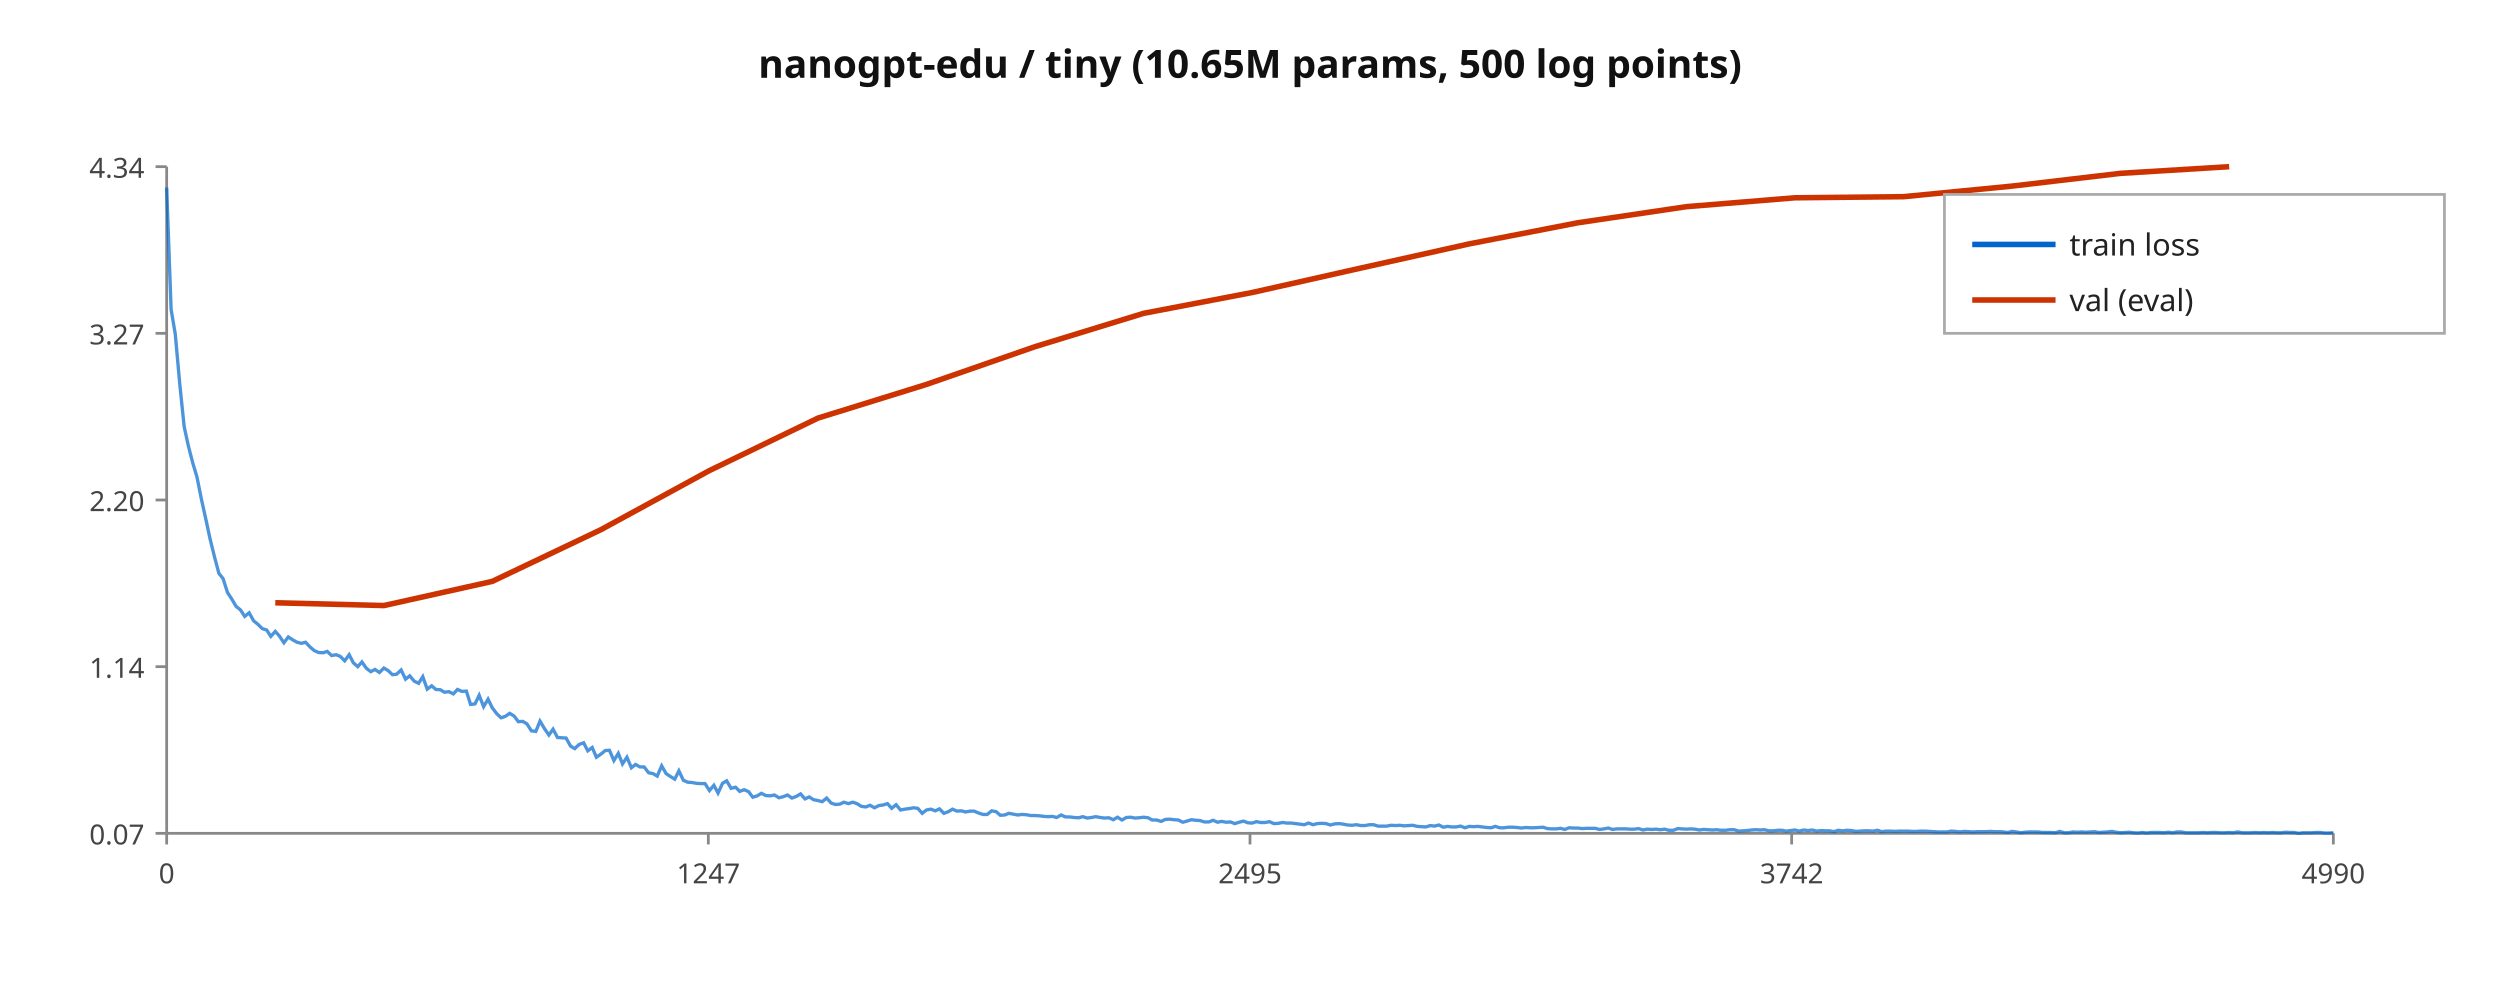
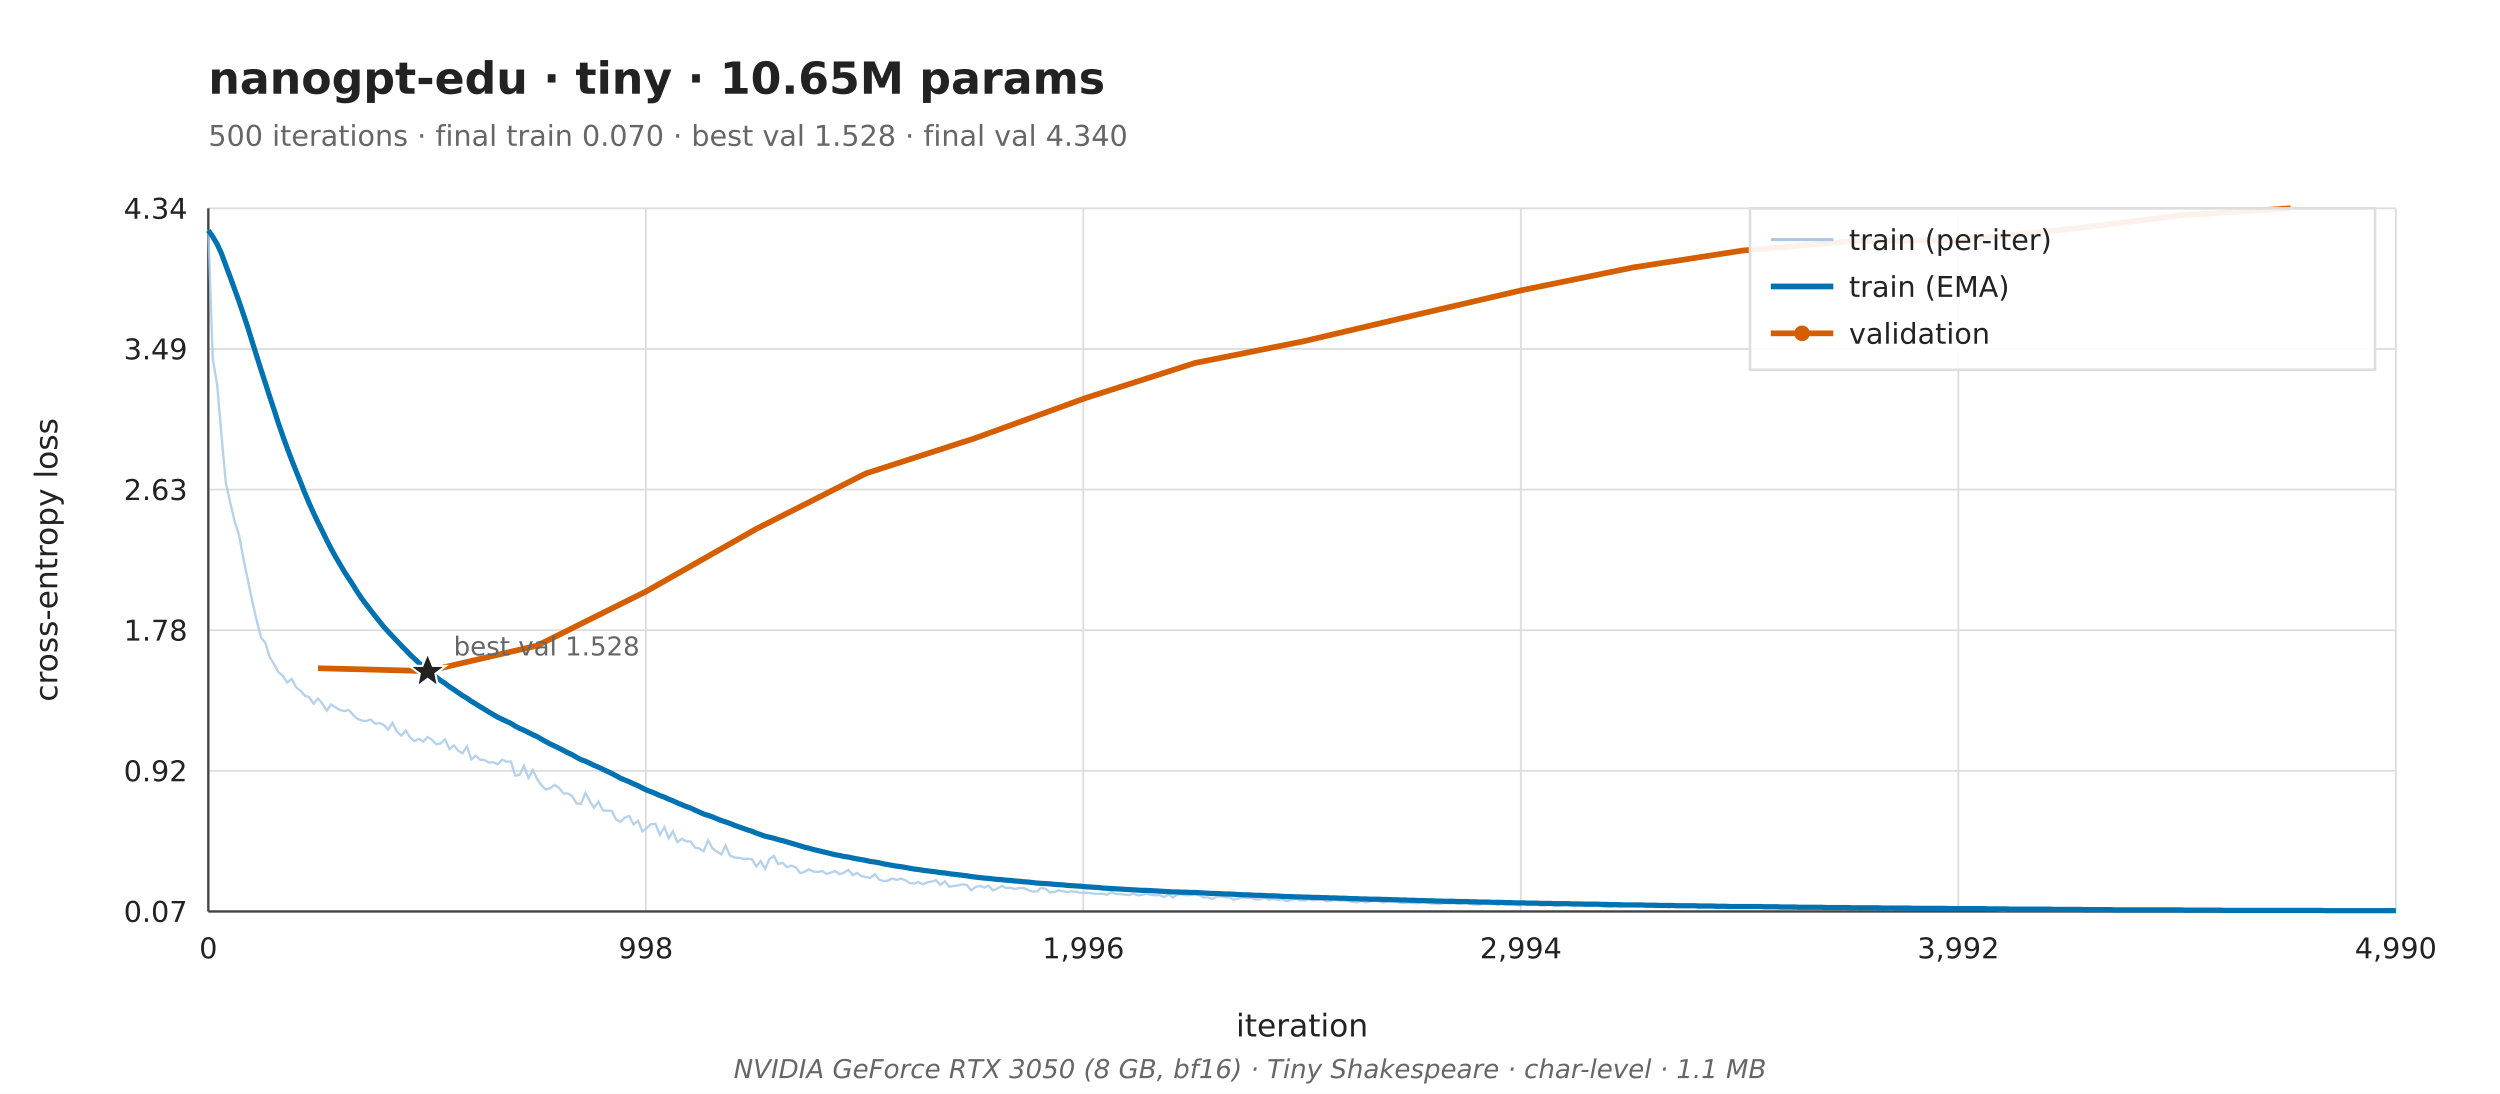
- <svg xmlns="http://www.w3.org/2000/svg" width="900" height="360" viewBox="0 0 900 360" font-family="sans-serif">
-   <rect width="900" height="360" fill="white" />
-   <text x="450" y="28" text-anchor="middle" font-size="14" font-weight="bold" fill="#111">nanogpt-edu / tiny  (10.65M params, 500 log points)</text>
-   <line x1="60" y1="60" x2="60" y2="300" stroke="#888" />
-   <line x1="60" y1="300" x2="840" y2="300" stroke="#888" />
-   <line x1="56" y1="300.0" x2="60" y2="300.0" stroke="#888" />
-   <text x="52" y="304.0" text-anchor="end" font-size="10" fill="#444">0.07</text>
-   <line x1="60.0" y1="300" x2="60.0" y2="304" stroke="#888" />
-   <text x="60.0" y="318" text-anchor="middle" font-size="10" fill="#444">0</text>
-   <line x1="56" y1="240.0" x2="60" y2="240.0" stroke="#888" />
-   <text x="52" y="244.0" text-anchor="end" font-size="10" fill="#444">1.14</text>
-   <line x1="255.0" y1="300" x2="255.0" y2="304" stroke="#888" />
-   <text x="255.0" y="318" text-anchor="middle" font-size="10" fill="#444">1247</text>
-   <line x1="56" y1="180.0" x2="60" y2="180.0" stroke="#888" />
-   <text x="52" y="184.0" text-anchor="end" font-size="10" fill="#444">2.20</text>
-   <line x1="450.0" y1="300" x2="450.0" y2="304" stroke="#888" />
-   <text x="450.0" y="318" text-anchor="middle" font-size="10" fill="#444">2495</text>
-   <line x1="56" y1="120.0" x2="60" y2="120.0" stroke="#888" />
-   <text x="52" y="124.0" text-anchor="end" font-size="10" fill="#444">3.27</text>
-   <line x1="645.0" y1="300" x2="645.0" y2="304" stroke="#888" />
-   <text x="645.0" y="318" text-anchor="middle" font-size="10" fill="#444">3742</text>
-   <line x1="56" y1="60.0" x2="60" y2="60.0" stroke="#888" />
-   <text x="52" y="64.0" text-anchor="end" font-size="10" fill="#444">4.34</text>
-   <line x1="840.0" y1="300" x2="840.0" y2="304" stroke="#888" />
-   <text x="840.0" y="318" text-anchor="middle" font-size="10" fill="#444">4990</text>
-   <polyline fill="none" stroke="#0066cc" stroke-width="1.2" opacity="0.7" points="60.0,67.5 61.6,111.4 63.1,120.3 64.7,138.1 66.3,153.6 67.8,160.5 69.4,166.7 70.9,171.7 72.5,179.7 74.1,186.9 75.6,193.9 77.2,200.4 78.8,206.4 80.3,208.3 81.9,213.3 83.4,215.6 85.0,218.3 86.6,219.6 88.1,221.9 89.7,220.6 91.3,223.5 92.8,224.7 94.4,226.3 96.0,226.8 97.5,229.1 99.1,227.3 100.6,229.0 102.2,231.4 103.8,229.3 105.3,230.3 106.9,231.2 108.5,231.6 110.0,231.2 111.6,232.9 113.1,234.2 114.7,234.9 116.3,235.0 117.8,234.5 119.4,236.0 121.0,235.7 122.5,236.3 124.1,237.9 125.7,235.7 127.2,238.6 128.8,240.0 130.3,238.3 131.9,240.6 133.5,241.8 135.0,241.0 136.6,242.1 138.2,240.5 139.7,241.4 141.3,242.9 142.8,242.7 144.4,241.2 146.0,244.5 147.5,243.3 149.1,245.2 150.7,246.0 152.2,243.6 153.8,248.1 155.4,246.9 156.9,248.2 158.5,248.3 160.0,249.2 161.6,249.0 163.2,249.8 164.7,248.2 166.3,248.9 167.9,248.8 169.4,253.6 171.0,253.4 172.5,250.3 174.1,254.4 175.7,251.7 177.2,254.8 178.8,256.9 180.4,258.4 181.9,257.9 183.5,256.8 185.1,257.8 186.6,259.8 188.2,259.7 189.7,260.6 191.3,263.1 192.9,263.3 194.4,259.6 196.0,262.3 197.6,264.6 199.1,262.5 200.7,265.5 202.2,265.6 203.8,265.7 205.4,268.6 206.9,269.5 208.5,268.0 210.1,267.4 211.6,270.3 213.2,269.1 214.7,272.6 216.3,271.5 217.9,270.2 219.4,270.1 221.0,273.8 222.6,271.2 224.1,275.0 225.7,272.6 227.3,276.4 228.8,275.2 230.4,276.1 231.9,276.1 233.5,278.2 235.1,278.5 236.6,279.4 238.2,275.7 239.8,278.5 241.3,279.5 242.9,280.5 244.4,277.5 246.0,280.9 247.6,281.6 249.1,281.7 250.7,282.0 252.3,282.1 253.8,282.1 255.4,284.6 257.0,282.7 258.5,285.5 260.1,282.0 261.6,281.1 263.2,283.8 264.8,283.4 266.3,284.9 267.9,284.3 269.5,285.0 271.0,287.0 272.6,286.5 274.1,285.6 275.7,286.4 277.3,286.5 278.8,286.2 280.4,287.2 282.0,286.8 283.5,286.2 285.1,287.3 286.7,286.7 288.2,285.8 289.8,287.6 291.3,286.9 292.9,287.9 294.5,288.2 296.0,288.6 297.6,287.3 299.2,289.1 300.7,289.6 302.3,289.5 303.8,288.8 305.4,289.3 307.0,288.8 308.5,289.3 310.1,290.3 311.7,290.5 313.2,289.9 314.8,290.8 316.4,290.0 317.9,289.8 319.5,289.3 321.0,291.0 322.6,289.7 324.2,291.6 325.7,291.3 327.3,291.1 328.9,290.8 330.4,291.0 332.0,292.8 333.5,291.6 335.1,291.3 336.7,291.9 338.2,291.2 339.8,292.8 341.4,292.2 342.9,291.3 344.5,292.0 346.1,291.9 347.6,292.3 349.2,292.0 350.7,292.0 352.3,292.7 353.9,293.2 355.4,293.2 357.0,291.9 358.6,292.2 360.1,293.5 361.7,293.4 363.2,292.8 364.8,293.1 366.4,293.4 367.9,293.2 369.5,293.3 371.1,293.6 372.6,293.6 374.2,293.7 375.8,293.9 377.3,294.0 378.9,293.9 380.4,294.3 382.0,293.4 383.6,294.1 385.1,294.1 386.7,294.3 388.3,294.4 389.8,294.0 391.4,294.5 392.9,294.3 394.5,294.0 396.1,294.3 397.6,294.5 399.2,294.4 400.8,295.1 402.3,294.2 403.9,295.2 405.5,294.3 407.0,294.2 408.6,294.5 410.1,294.4 411.7,294.2 413.3,294.4 414.8,295.2 416.4,295.2 418.0,295.7 419.5,295.0 421.1,294.9 422.6,295.1 424.2,295.2 425.8,296.0 427.3,295.6 428.9,295.1 430.5,295.3 432.0,295.4 433.6,295.9 435.2,295.9 436.7,295.3 438.3,296.0 439.8,295.7 441.4,296.0 443.0,295.9 444.5,296.5 446.1,296.0 447.7,295.6 449.2,296.2 450.8,296.3 452.3,295.8 453.9,296.1 455.5,296.1 457.0,295.8 458.6,296.5 460.2,296.4 461.7,296.1 463.3,296.3 464.8,296.3 466.4,296.5 468.0,296.7 469.5,296.9 471.1,296.3 472.7,296.9 474.2,296.5 475.8,296.4 477.4,296.5 478.9,297.0 480.5,296.6 482.0,296.5 483.6,296.7 485.2,297.0 486.7,297.1 488.3,296.9 489.9,297.2 491.4,297.2 493.0,296.9 494.5,296.9 496.1,297.4 497.7,297.4 499.2,297.4 500.8,297.1 502.4,297.2 503.9,297.1 505.5,297.3 507.1,297.2 508.6,297.1 510.2,297.5 511.7,297.6 513.3,297.7 514.9,297.2 516.4,297.4 518.0,297.0 519.6,297.8 521.1,297.5 522.7,297.7 524.2,297.7 525.8,297.4 527.4,298.0 528.9,297.5 530.5,297.6 532.1,297.5 533.6,297.7 535.2,297.9 536.8,298.0 538.3,297.5 539.9,298.0 541.4,298.0 543.0,297.8 544.6,297.8 546.1,297.9 547.7,298.1 549.3,297.9 550.8,298.0 552.4,298.0 553.9,297.9 555.5,297.8 557.1,298.3 558.6,298.4 560.2,298.4 561.8,298.2 563.3,298.6 564.9,298.0 566.5,298.1 568.0,298.1 569.6,298.3 571.1,298.2 572.7,298.2 574.3,298.2 575.8,298.6 577.4,298.4 579.0,298.1 580.5,298.6 582.1,298.4 583.6,298.4 585.2,298.4 586.8,298.5 588.3,298.5 589.9,298.3 591.5,298.8 593.0,298.5 594.6,298.6 596.2,298.5 597.7,298.7 599.3,298.5 600.8,298.9 602.4,298.9 604.0,298.3 605.5,298.4 607.1,298.5 608.7,298.4 610.2,298.5 611.8,298.8 613.3,298.6 614.9,298.7 616.5,298.8 618.0,298.7 619.6,298.9 621.2,298.9 622.7,298.7 624.3,298.7 625.9,299.2 627.4,299.1 629.0,299.0 630.5,298.8 632.1,298.7 633.7,298.8 635.2,298.7 636.8,299.1 638.4,299.1 639.9,298.9 641.5,298.9 643.0,299.2 644.6,299.0 646.2,298.8 647.7,299.2 649.3,298.8 650.9,299.0 652.4,298.8 654.0,299.2 655.6,299.0 657.1,299.1 658.7,299.1 660.2,299.4 661.8,298.9 663.4,299.1 664.9,298.9 666.5,299.0 668.1,299.3 669.6,299.2 671.2,299.1 672.7,299.1 674.3,299.2 675.9,298.9 677.4,299.4 679.0,299.2 680.6,299.2 682.1,299.3 683.7,299.2 685.3,299.2 686.8,299.2 688.4,299.3 689.9,299.3 691.5,299.2 693.1,299.2 694.6,299.3 696.2,299.4 697.8,299.5 699.3,299.5 700.9,299.5 702.4,299.2 704.0,299.3 705.6,299.5 707.1,299.3 708.7,299.4 710.3,299.5 711.8,299.4 713.4,299.4 714.9,299.4 716.5,299.3 718.1,299.4 719.6,299.4 721.2,299.5 722.8,299.7 724.3,299.3 725.9,299.5 727.5,299.8 729.0,299.6 730.6,299.5 732.1,299.5 733.7,299.5 735.3,299.7 736.8,299.7 738.4,299.7 740.0,299.8 741.5,299.3 743.1,299.8 744.6,299.8 746.2,299.5 747.8,299.6 749.3,299.5 750.9,299.6 752.5,299.5 754.0,299.4 755.6,299.7 757.2,299.6 758.7,299.5 760.3,299.3 761.8,299.6 763.4,299.8 765.0,299.7 766.5,299.6 768.1,299.8 769.7,299.9 771.2,299.7 772.8,299.9 774.3,299.7 775.9,299.7 777.5,299.7 779.0,299.8 780.6,299.6 782.2,299.8 783.7,299.5 785.3,299.5 786.9,299.8 788.4,299.8 790.0,299.8 791.5,299.8 793.1,299.7 794.7,299.8 796.2,299.7 797.8,299.7 799.4,299.8 800.9,299.8 802.5,299.7 804.0,299.8 805.6,299.5 807.2,299.8 808.7,299.8 810.3,299.8 811.9,299.7 813.4,299.8 815.0,299.7 816.6,299.8 818.1,299.7 819.7,299.8 821.2,299.8 822.8,299.6 824.4,299.7 825.9,299.7 827.5,300.0 829.1,299.8 830.6,299.8 832.2,299.8 833.7,299.7 835.3,299.7 836.9,299.9 838.4,299.9 840.0,299.8" />
-   <polyline fill="none" stroke="#cc3300" stroke-width="2" points="99.1,217.0 138.2,218.0 177.2,209.3 216.3,190.7 255.4,169.4 294.5,150.5 333.5,138.4 372.6,124.8 411.7,112.8 450.8,105.3 489.9,96.5 528.9,87.8 568.0,80.2 607.1,74.4 646.2,71.2 685.3,70.8 724.3,67.0 763.4,62.4 802.5,60.0" />
-   <rect x="700" y="70" width="180" height="50" fill="white" stroke="#aaa" />
-   <line x1="710" y1="88" x2="740" y2="88" stroke="#0066cc" stroke-width="2" />
-   <text x="745" y="92" font-size="11" fill="#222">train loss</text>
-   <line x1="710" y1="108" x2="740" y2="108" stroke="#cc3300" stroke-width="2" />
-   <text x="745" y="112" font-size="11" fill="#222">val (eval)</text>
+ <svg xmlns="http://www.w3.org/2000/svg" width="960" height="420" viewBox="0 0 960 420" font-family="DejaVu Sans, Helvetica, Arial, sans-serif">
+   <rect width="960" height="420" fill="white" />
+   <text x="80" y="36" font-size="17" font-weight="bold" fill="#222222">nanogpt-edu · tiny · 10.65M params</text>
+   <text x="80" y="56" font-size="11" fill="#666666">500 iterations · final train 0.070 · best val 1.528 · final val 4.340</text>
+   <line x1="80" y1="350.0" x2="920" y2="350.0" stroke="#DDDDDD" stroke-width="0.7" />
+   <line x1="80" y1="296.0" x2="920" y2="296.0" stroke="#DDDDDD" stroke-width="0.7" />
+   <line x1="80" y1="242.0" x2="920" y2="242.0" stroke="#DDDDDD" stroke-width="0.7" />
+   <line x1="80" y1="188.0" x2="920" y2="188.0" stroke="#DDDDDD" stroke-width="0.7" />
+   <line x1="80" y1="134.0" x2="920" y2="134.0" stroke="#DDDDDD" stroke-width="0.7" />
+   <line x1="80" y1="80.0" x2="920" y2="80.0" stroke="#DDDDDD" stroke-width="0.7" />
+   <line x1="80.0" y1="80" x2="80.0" y2="350" stroke="#DDDDDD" stroke-width="0.7" />
+   <line x1="248.0" y1="80" x2="248.0" y2="350" stroke="#DDDDDD" stroke-width="0.7" />
+   <line x1="416.0" y1="80" x2="416.0" y2="350" stroke="#DDDDDD" stroke-width="0.7" />
+   <line x1="584.0" y1="80" x2="584.0" y2="350" stroke="#DDDDDD" stroke-width="0.7" />
+   <line x1="752.0" y1="80" x2="752.0" y2="350" stroke="#DDDDDD" stroke-width="0.7" />
+   <line x1="920.0" y1="80" x2="920.0" y2="350" stroke="#DDDDDD" stroke-width="0.7" />
+   <line x1="80" y1="80" x2="80" y2="350" stroke="#444444" stroke-width="0.9" />
+   <line x1="80" y1="350" x2="920" y2="350" stroke="#444444" stroke-width="0.9" />
+   <polyline fill="none" stroke="#A9C9E8" stroke-width="0.9" opacity="0.85" points="80.0,88.5 81.7,137.8 83.4,147.8 85.1,167.8 86.7,185.3 88.4,193.0 90.1,200.1 91.8,205.6 93.5,214.6 95.2,222.8 96.8,230.6 98.5,238.0 100.2,244.7 101.9,246.9 103.6,252.4 105.3,255.1 106.9,258.1 108.6,259.5 110.3,262.1 112.0,260.7 113.7,263.9 115.4,265.2 117.0,267.1 118.7,267.7 120.4,270.2 122.1,268.2 123.8,270.2 125.5,272.9 127.1,270.5 128.8,271.6 130.5,272.6 132.2,273.1 133.9,272.6 135.6,274.5 137.2,276.0 138.9,276.7 140.6,276.9 142.3,276.3 144.0,277.9 145.7,277.7 147.3,278.3 149.0,280.2 150.7,277.6 152.4,280.9 154.1,282.5 155.8,280.5 157.4,283.1 159.1,284.6 160.8,283.7 162.5,284.8 164.2,283.0 165.9,284.1 167.5,285.8 169.2,285.5 170.9,283.9 172.6,287.6 174.3,286.2 176.0,288.3 177.6,289.3 179.3,286.6 181.0,291.6 182.7,290.2 184.4,291.7 186.1,291.9 187.7,292.8 189.4,292.7 191.1,293.5 192.8,291.7 194.5,292.5 196.2,292.4 197.8,297.8 199.5,297.6 201.2,294.1 202.9,298.7 204.6,295.7 206.3,299.2 207.9,301.5 209.6,303.2 211.3,302.6 213.0,301.4 214.7,302.6 216.4,304.7 218.0,304.7 219.7,305.7 221.4,308.5 223.1,308.7 224.8,304.5 226.5,307.6 228.1,310.2 229.8,307.8 231.5,311.2 233.2,311.3 234.9,311.4 236.6,314.7 238.2,315.6 239.9,314.0 241.6,313.3 243.3,316.6 245.0,315.2 246.7,319.2 248.3,318.0 250.0,316.5 251.7,316.4 253.4,320.6 255.1,317.6 256.8,321.9 258.4,319.2 260.1,323.4 261.8,322.1 263.5,323.1 265.2,323.1 266.9,325.5 268.5,325.8 270.2,326.9 271.9,322.7 273.6,325.8 275.3,327.0 277.0,328.1 278.6,324.7 280.3,328.5 282.0,329.3 283.7,329.4 285.4,329.8 287.1,329.8 288.7,329.9 290.4,332.7 292.1,330.6 293.8,333.6 295.5,329.8 297.2,328.7 298.8,331.8 300.5,331.3 302.2,333.0 303.9,332.4 305.6,333.1 307.3,335.3 308.9,334.8 310.6,333.8 312.3,334.7 314.0,334.8 315.7,334.5 317.4,335.6 319.0,335.1 320.7,334.5 322.4,335.7 324.1,335.1 325.8,334.0 327.5,336.1 329.1,335.2 330.8,336.4 332.5,336.8 334.2,337.1 335.9,335.7 337.6,337.8 339.2,338.3 340.9,338.2 342.6,337.3 344.3,337.9 346.0,337.4 347.7,338.0 349.3,339.1 351.0,339.3 352.7,338.7 354.4,339.6 356.1,338.8 357.8,338.5 359.4,338.0 361.1,339.8 362.8,338.4 364.5,340.5 366.2,340.2 367.9,340.0 369.5,339.6 371.2,339.8 372.9,341.9 374.6,340.6 376.3,340.2 378.0,340.8 379.6,340.1 381.3,341.9 383.0,341.2 384.7,340.2 386.4,341.0 388.1,340.9 389.7,341.4 391.4,341.0 393.1,341.0 394.8,341.8 396.5,342.4 398.2,342.3 399.8,340.9 401.5,341.3 403.2,342.7 404.9,342.5 406.6,341.9 408.3,342.3 409.9,342.5 411.6,342.3 413.3,342.5 415.0,342.8 416.7,342.8 418.4,342.9 420.0,343.2 421.7,343.2 423.4,343.2 425.1,343.6 426.8,342.5 428.5,343.3 430.1,343.3 431.8,343.5 433.5,343.7 435.2,343.2 436.9,343.8 438.6,343.6 440.2,343.2 441.9,343.6 443.6,343.8 445.3,343.7 447.0,344.5 448.7,343.5 450.3,344.6 452.0,343.6 453.7,343.4 455.4,343.8 457.1,343.7 458.8,343.5 460.4,343.7 462.1,344.6 463.8,344.6 465.5,345.2 467.2,344.3 468.9,344.2 470.5,344.5 472.2,344.6 473.9,345.5 475.6,345.0 477.3,344.5 479.0,344.8 480.6,344.8 482.3,345.4 484.0,345.3 485.7,344.7 487.4,345.5 489.1,345.2 490.7,345.5 492.4,345.4 494.1,346.0 495.8,345.5 497.5,345.1 499.2,345.7 500.8,345.8 502.5,345.3 504.2,345.7 505.9,345.6 507.6,345.3 509.3,346.1 510.9,345.9 512.6,345.6 514.3,345.8 516.0,345.8 517.7,346.0 519.4,346.3 521.0,346.5 522.7,345.9 524.4,346.5 526.1,346.1 527.8,345.9 529.5,346.1 531.1,346.6 532.8,346.2 534.5,346.0 536.2,346.2 537.9,346.7 539.6,346.7 541.2,346.5 542.9,346.8 544.6,346.8 546.3,346.5 548.0,346.5 549.7,347.0 551.3,347.0 553.0,347.1 554.7,346.7 556.4,346.9 558.1,346.8 559.8,347.0 561.4,346.9 563.1,346.7 564.8,347.2 566.5,347.4 568.2,347.4 569.9,346.8 571.5,347.1 573.2,346.6 574.9,347.5 576.6,347.2 578.3,347.4 580.0,347.4 581.6,347.1 583.3,347.7 585.0,347.1 586.7,347.3 588.4,347.2 590.1,347.4 591.7,347.7 593.4,347.7 595.1,347.2 596.8,347.7 598.5,347.8 600.2,347.5 601.8,347.5 603.5,347.6 605.2,347.8 606.9,347.7 608.6,347.7 610.3,347.8 611.9,347.6 613.6,347.5 615.3,348.1 617.0,348.3 618.7,348.2 620.4,347.9 622.0,348.4 623.7,347.7 625.4,347.9 627.1,347.8 628.8,348.1 630.5,347.9 632.1,348.0 633.8,348.0 635.5,348.4 637.2,348.2 638.9,347.9 640.6,348.4 642.2,348.2 643.9,348.2 645.6,348.2 647.3,348.3 649.0,348.3 650.7,348.1 652.3,348.6 654.0,348.4 655.7,348.4 657.4,348.3 659.1,348.6 660.8,348.3 662.4,348.7 664.1,348.7 665.8,348.1 667.5,348.2 669.2,348.3 670.9,348.2 672.5,348.3 674.2,348.6 675.9,348.5 677.6,348.5 679.3,348.7 681.0,348.5 682.6,348.8 684.3,348.8 686.0,348.6 687.7,348.5 689.4,349.1 691.1,349.0 692.7,348.8 694.4,348.7 696.1,348.5 697.8,348.6 699.5,348.6 701.2,349.0 702.8,349.0 704.5,348.7 706.2,348.8 707.9,349.1 709.6,348.8 711.3,348.7 712.9,349.1 714.6,348.7 716.3,348.9 718.0,348.7 719.7,349.1 721.4,348.8 723.0,349.0 724.7,349.0 726.4,349.3 728.1,348.8 729.8,349.0 731.5,348.8 733.1,348.9 734.8,349.2 736.5,349.1 738.2,349.0 739.9,349.0 741.6,349.1 743.2,348.7 744.9,349.3 746.6,349.1 748.3,349.1 750.0,349.2 751.7,349.1 753.3,349.1 755.0,349.1 756.7,349.2 758.4,349.2 760.1,349.1 761.8,349.0 763.4,349.2 765.1,349.3 766.8,349.4 768.5,349.5 770.2,349.5 771.9,349.2 773.5,349.2 775.2,349.4 776.9,349.3 778.6,349.3 780.3,349.4 782.0,349.3 783.6,349.3 785.3,349.3 787.0,349.2 788.7,349.3 790.4,349.4 792.1,349.5 793.7,349.7 795.4,349.2 797.1,349.5 798.8,349.8 800.5,349.5 802.2,349.5 803.8,349.5 805.5,349.5 807.2,349.6 808.9,349.6 810.6,349.6 812.3,349.7 813.9,349.3 815.6,349.8 817.3,349.7 819.0,349.4 820.7,349.5 822.4,349.4 824.0,349.5 825.7,349.5 827.4,349.3 829.1,349.7 830.8,349.5 832.5,349.4 834.1,349.2 835.8,349.5 837.5,349.8 839.2,349.7 840.9,349.6 842.6,349.8 844.2,349.8 845.9,349.6 847.6,349.9 849.3,349.7 851.0,349.7 852.7,349.7 854.3,349.8 856.0,349.6 857.7,349.8 859.4,349.5 861.1,349.4 862.8,349.8 864.4,349.8 866.1,349.8 867.8,349.8 869.5,349.6 871.2,349.7 872.9,349.7 874.5,349.6 876.2,349.7 877.9,349.8 879.6,349.6 881.3,349.8 883.0,349.4 884.6,349.8 886.3,349.8 888.0,349.7 889.7,349.6 891.4,349.8 893.1,349.7 894.7,349.8 896.4,349.6 898.1,349.7 899.8,349.8 901.5,349.5 903.2,349.7 904.8,349.7 906.5,350.0 908.2,349.8 909.9,349.8 911.6,349.7 913.3,349.7 914.9,349.7 916.6,349.9 918.3,349.8 920.0,349.8" />
+   <polyline fill="none" stroke="#0072B2" stroke-width="2" points="80.0,88.5 81.7,90.9 83.4,93.8 85.1,97.5 86.7,101.9 88.4,106.4 90.1,111.1 91.8,115.8 93.5,120.8 95.2,125.9 96.8,131.1 98.5,136.5 100.2,141.9 101.9,147.1 103.6,152.4 105.3,157.5 106.9,162.5 108.6,167.4 110.3,172.1 112.0,176.6 113.7,180.9 115.4,185.1 117.0,189.2 118.7,193.2 120.4,197.0 122.1,200.6 123.8,204.0 125.5,207.5 127.1,210.6 128.8,213.7 130.5,216.6 132.2,219.5 133.9,222.1 135.6,224.7 137.2,227.3 138.9,229.8 140.6,232.1 142.3,234.3 144.0,236.5 145.7,238.6 147.3,240.6 149.0,242.5 150.7,244.3 152.4,246.1 154.1,247.9 155.8,249.6 157.4,251.3 159.1,252.9 160.8,254.5 162.5,256.0 164.2,257.3 165.9,258.7 167.5,260.0 169.2,261.3 170.9,262.4 172.6,263.7 174.3,264.8 176.0,266.0 177.6,267.1 179.3,268.1 181.0,269.3 182.7,270.3 184.4,271.4 186.1,272.4 187.7,273.4 189.4,274.4 191.1,275.4 192.8,276.2 194.5,277.0 196.2,277.8 197.8,278.8 199.5,279.7 201.2,280.4 202.9,281.3 204.6,282.1 206.3,282.9 207.9,283.8 209.6,284.8 211.3,285.7 213.0,286.5 214.7,287.3 216.4,288.2 218.0,289.0 219.7,289.8 221.4,290.8 223.1,291.7 224.8,292.3 226.5,293.1 228.1,293.9 229.8,294.6 231.5,295.4 233.2,296.2 234.9,297.0 236.6,297.9 238.2,298.8 239.9,299.5 241.6,300.2 243.3,301.0 245.0,301.7 246.7,302.6 248.3,303.4 250.0,304.0 251.7,304.7 253.4,305.5 255.1,306.1 256.8,306.9 258.4,307.5 260.1,308.3 261.8,309.0 263.5,309.7 265.2,310.3 266.9,311.1 268.5,311.8 270.2,312.6 271.9,313.1 273.6,313.7 275.3,314.4 277.0,315.1 278.6,315.6 280.3,316.2 282.0,316.9 283.7,317.5 285.4,318.1 287.1,318.7 288.7,319.2 290.4,319.9 292.1,320.5 293.8,321.1 295.5,321.5 297.2,321.9 298.8,322.4 300.5,322.8 302.2,323.3 303.9,323.8 305.6,324.3 307.3,324.8 308.9,325.3 310.6,325.7 312.3,326.2 314.0,326.6 315.7,327.0 317.4,327.4 319.0,327.8 320.7,328.2 322.4,328.5 324.1,328.9 325.8,329.1 327.5,329.5 329.1,329.8 330.8,330.1 332.5,330.4 334.2,330.8 335.9,331.0 337.6,331.3 339.2,331.7 340.9,332.0 342.6,332.3 344.3,332.6 346.0,332.8 347.7,333.1 349.3,333.4 351.0,333.7 352.7,333.9 354.4,334.2 356.1,334.4 357.8,334.6 359.4,334.8 361.1,335.1 362.8,335.2 364.5,335.5 366.2,335.7 367.9,335.9 369.5,336.1 371.2,336.3 372.9,336.6 374.6,336.8 376.3,337.0 378.0,337.2 379.6,337.3 381.3,337.5 383.0,337.7 384.7,337.8 386.4,338.0 388.1,338.1 389.7,338.3 391.4,338.4 393.1,338.6 394.8,338.7 396.5,338.9 398.2,339.1 399.8,339.2 401.5,339.3 403.2,339.4 404.9,339.6 406.6,339.7 408.3,339.8 409.9,340.0 411.6,340.1 413.3,340.2 415.0,340.3 416.7,340.5 418.4,340.6 420.0,340.7 421.7,340.8 423.4,341.0 425.1,341.1 426.8,341.2 428.5,341.3 430.1,341.4 431.8,341.5 433.5,341.6 435.2,341.7 436.9,341.8 438.6,341.9 440.2,341.9 441.9,342.0 443.6,342.1 445.3,342.2 447.0,342.3 448.7,342.4 450.3,342.5 452.0,342.5 453.7,342.6 455.4,342.6 457.1,342.7 458.8,342.7 460.4,342.8 462.1,342.9 463.8,343.0 465.5,343.1 467.2,343.1 468.9,343.2 470.5,343.3 472.2,343.3 473.9,343.4 475.6,343.5 477.3,343.6 479.0,343.6 480.6,343.7 482.3,343.8 484.0,343.8 485.7,343.9 487.4,344.0 489.1,344.0 490.7,344.1 492.4,344.2 494.1,344.3 495.8,344.3 497.5,344.4 499.2,344.4 500.8,344.5 502.5,344.5 504.2,344.6 505.9,344.6 507.6,344.7 509.3,344.7 510.9,344.8 512.6,344.8 514.3,344.9 516.0,344.9 517.7,345.0 519.4,345.1 521.0,345.1 522.7,345.2 524.4,345.2 526.1,345.3 527.8,345.3 529.5,345.3 531.1,345.4 532.8,345.4 534.5,345.5 536.2,345.5 537.9,345.6 539.6,345.6 541.2,345.7 542.9,345.7 544.6,345.8 546.3,345.8 548.0,345.9 549.7,345.9 551.3,346.0 553.0,346.0 554.7,346.1 556.4,346.1 558.1,346.1 559.8,346.2 561.4,346.2 563.1,346.2 564.8,346.3 566.5,346.3 568.2,346.4 569.9,346.4 571.5,346.4 573.2,346.5 574.9,346.5 576.6,346.5 578.3,346.6 580.0,346.6 581.6,346.7 583.3,346.7 585.0,346.7 586.7,346.8 588.4,346.8 590.1,346.8 591.7,346.9 593.4,346.9 595.1,346.9 596.8,347.0 598.5,347.0 600.2,347.0 601.8,347.0 603.5,347.1 605.2,347.1 606.9,347.1 608.6,347.2 610.3,347.2 611.9,347.2 613.6,347.2 615.3,347.3 617.0,347.3 618.7,347.4 620.4,347.4 622.0,347.4 623.7,347.5 625.4,347.5 627.1,347.5 628.8,347.5 630.5,347.5 632.1,347.6 633.8,347.6 635.5,347.6 637.2,347.7 638.9,347.7 640.6,347.7 642.2,347.7 643.9,347.8 645.6,347.8 647.3,347.8 649.0,347.8 650.7,347.8 652.3,347.9 654.0,347.9 655.7,347.9 657.4,347.9 659.1,348.0 660.8,348.0 662.4,348.0 664.1,348.1 665.8,348.1 667.5,348.1 669.2,348.1 670.9,348.1 672.5,348.1 674.2,348.1 675.9,348.1 677.6,348.2 679.3,348.2 681.0,348.2 682.6,348.2 684.3,348.3 686.0,348.3 687.7,348.3 689.4,348.3 691.1,348.4 692.7,348.4 694.4,348.4 696.1,348.4 697.8,348.4 699.5,348.4 701.2,348.5 702.8,348.5 704.5,348.5 706.2,348.5 707.9,348.5 709.6,348.5 711.3,348.6 712.9,348.6 714.6,348.6 716.3,348.6 718.0,348.6 719.7,348.6 721.4,348.6 723.0,348.7 724.7,348.7 726.4,348.7 728.1,348.7 729.8,348.7 731.5,348.7 733.1,348.7 734.8,348.8 736.5,348.8 738.2,348.8 739.9,348.8 741.6,348.8 743.2,348.8 744.9,348.8 746.6,348.8 748.3,348.9 750.0,348.9 751.7,348.9 753.3,348.9 755.0,348.9 756.7,348.9 758.4,348.9 760.1,348.9 761.8,348.9 763.4,349.0 765.1,349.0 766.8,349.0 768.5,349.0 770.2,349.0 771.9,349.1 773.5,349.1 775.2,349.1 776.9,349.1 778.6,349.1 780.3,349.1 782.0,349.1 783.6,349.1 785.3,349.1 787.0,349.1 788.7,349.2 790.4,349.2 792.1,349.2 793.7,349.2 795.4,349.2 797.1,349.2 798.8,349.2 800.5,349.3 802.2,349.3 803.8,349.3 805.5,349.3 807.2,349.3 808.9,349.3 810.6,349.3 812.3,349.4 813.9,349.4 815.6,349.4 817.3,349.4 819.0,349.4 820.7,349.4 822.4,349.4 824.0,349.4 825.7,349.4 827.4,349.4 829.1,349.4 830.8,349.4 832.5,349.4 834.1,349.4 835.8,349.4 837.5,349.4 839.2,349.5 840.9,349.5 842.6,349.5 844.2,349.5 845.9,349.5 847.6,349.5 849.3,349.5 851.0,349.5 852.7,349.5 854.3,349.6 856.0,349.6 857.7,349.6 859.4,349.6 861.1,349.6 862.8,349.6 864.4,349.6 866.1,349.6 867.8,349.6 869.5,349.6 871.2,349.6 872.9,349.6 874.5,349.6 876.2,349.6 877.9,349.6 879.6,349.6 881.3,349.6 883.0,349.6 884.6,349.6 886.3,349.6 888.0,349.6 889.7,349.6 891.4,349.6 893.1,349.7 894.7,349.7 896.4,349.7 898.1,349.7 899.8,349.7 901.5,349.7 903.2,349.7 904.8,349.7 906.5,349.7 908.2,349.7 909.9,349.7 911.6,349.7 913.3,349.7 914.9,349.7 916.6,349.7 918.3,349.7 920.0,349.7" />
+   <polyline fill="none" stroke="#D55E00" stroke-width="2.2" points="122.1,256.6 164.2,257.7 206.3,247.9 248.3,227.0 290.4,203.1 332.5,181.8 374.6,168.2 416.7,152.9 458.8,139.4 500.8,131.0 542.9,121.1 585.0,111.3 627.1,102.7 669.2,96.2 711.3,92.6 753.3,92.2 795.4,87.9 837.5,82.7 879.6,80.0" />
+   <polygon points="164.2,250.7 166.2,255.7 171.2,255.7 167.2,258.7 168.2,263.7 164.2,260.7 160.2,263.7 161.2,258.7 157.2,255.7 162.2,255.7" fill="#222" stroke="white" stroke-width="0.8" />
+   <text x="174.2" y="251.7" font-size="10" fill="#666666">best val 1.528</text>
+   <text x="72" y="354.0" text-anchor="end" font-size="11" fill="#222222">0.07</text>
+   <text x="72" y="300.0" text-anchor="end" font-size="11" fill="#222222">0.92</text>
+   <text x="72" y="246.0" text-anchor="end" font-size="11" fill="#222222">1.78</text>
+   <text x="72" y="192.0" text-anchor="end" font-size="11" fill="#222222">2.63</text>
+   <text x="72" y="138.0" text-anchor="end" font-size="11" fill="#222222">3.49</text>
+   <text x="72" y="84.0" text-anchor="end" font-size="11" fill="#222222">4.34</text>
+   <text x="80.0" y="368" text-anchor="middle" font-size="11" fill="#222222">0</text>
+   <text x="248.0" y="368" text-anchor="middle" font-size="11" fill="#222222">998</text>
+   <text x="416.0" y="368" text-anchor="middle" font-size="11" fill="#222222">1,996</text>
+   <text x="584.0" y="368" text-anchor="middle" font-size="11" fill="#222222">2,994</text>
+   <text x="752.0" y="368" text-anchor="middle" font-size="11" fill="#222222">3,992</text>
+   <text x="920.0" y="368" text-anchor="middle" font-size="11" fill="#222222">4,990</text>
+   <g font-size="11" fill="#222222">
+     <rect x="672" y="80" width="240" height="62" fill="white" fill-opacity="0.92" stroke="#DDDDDD" />
+     <line x1="680" y1="92" x2="704" y2="92" stroke="#A9C9E8" stroke-width="1.2" />
+     <text x="710" y="96">train (per-iter)</text>
+     <line x1="680" y1="110" x2="704" y2="110" stroke="#0072B2" stroke-width="2.2" />
+     <text x="710" y="114">train (EMA)</text>
+     <line x1="680" y1="128" x2="704" y2="128" stroke="#D55E00" stroke-width="2.2" />
+     <circle cx="692" cy="128" r="3" fill="#D55E00" />
+     <text x="710" y="132">validation</text>
+   </g>
+   <text x="500.0" y="398" text-anchor="middle" font-size="12" fill="#222222">iteration</text>
+   <text x="22" y="215.0" font-size="12" fill="#222222" transform="rotate(-90 22,215.0)" text-anchor="middle">cross-entropy loss</text>
+   <text x="480.0" y="414" text-anchor="middle" font-size="10" font-style="italic" fill="#666666">NVIDIA GeForce RTX 3050 (8 GB, bf16) · Tiny Shakespeare · char-level · 1.1 MB</text>
</svg>
